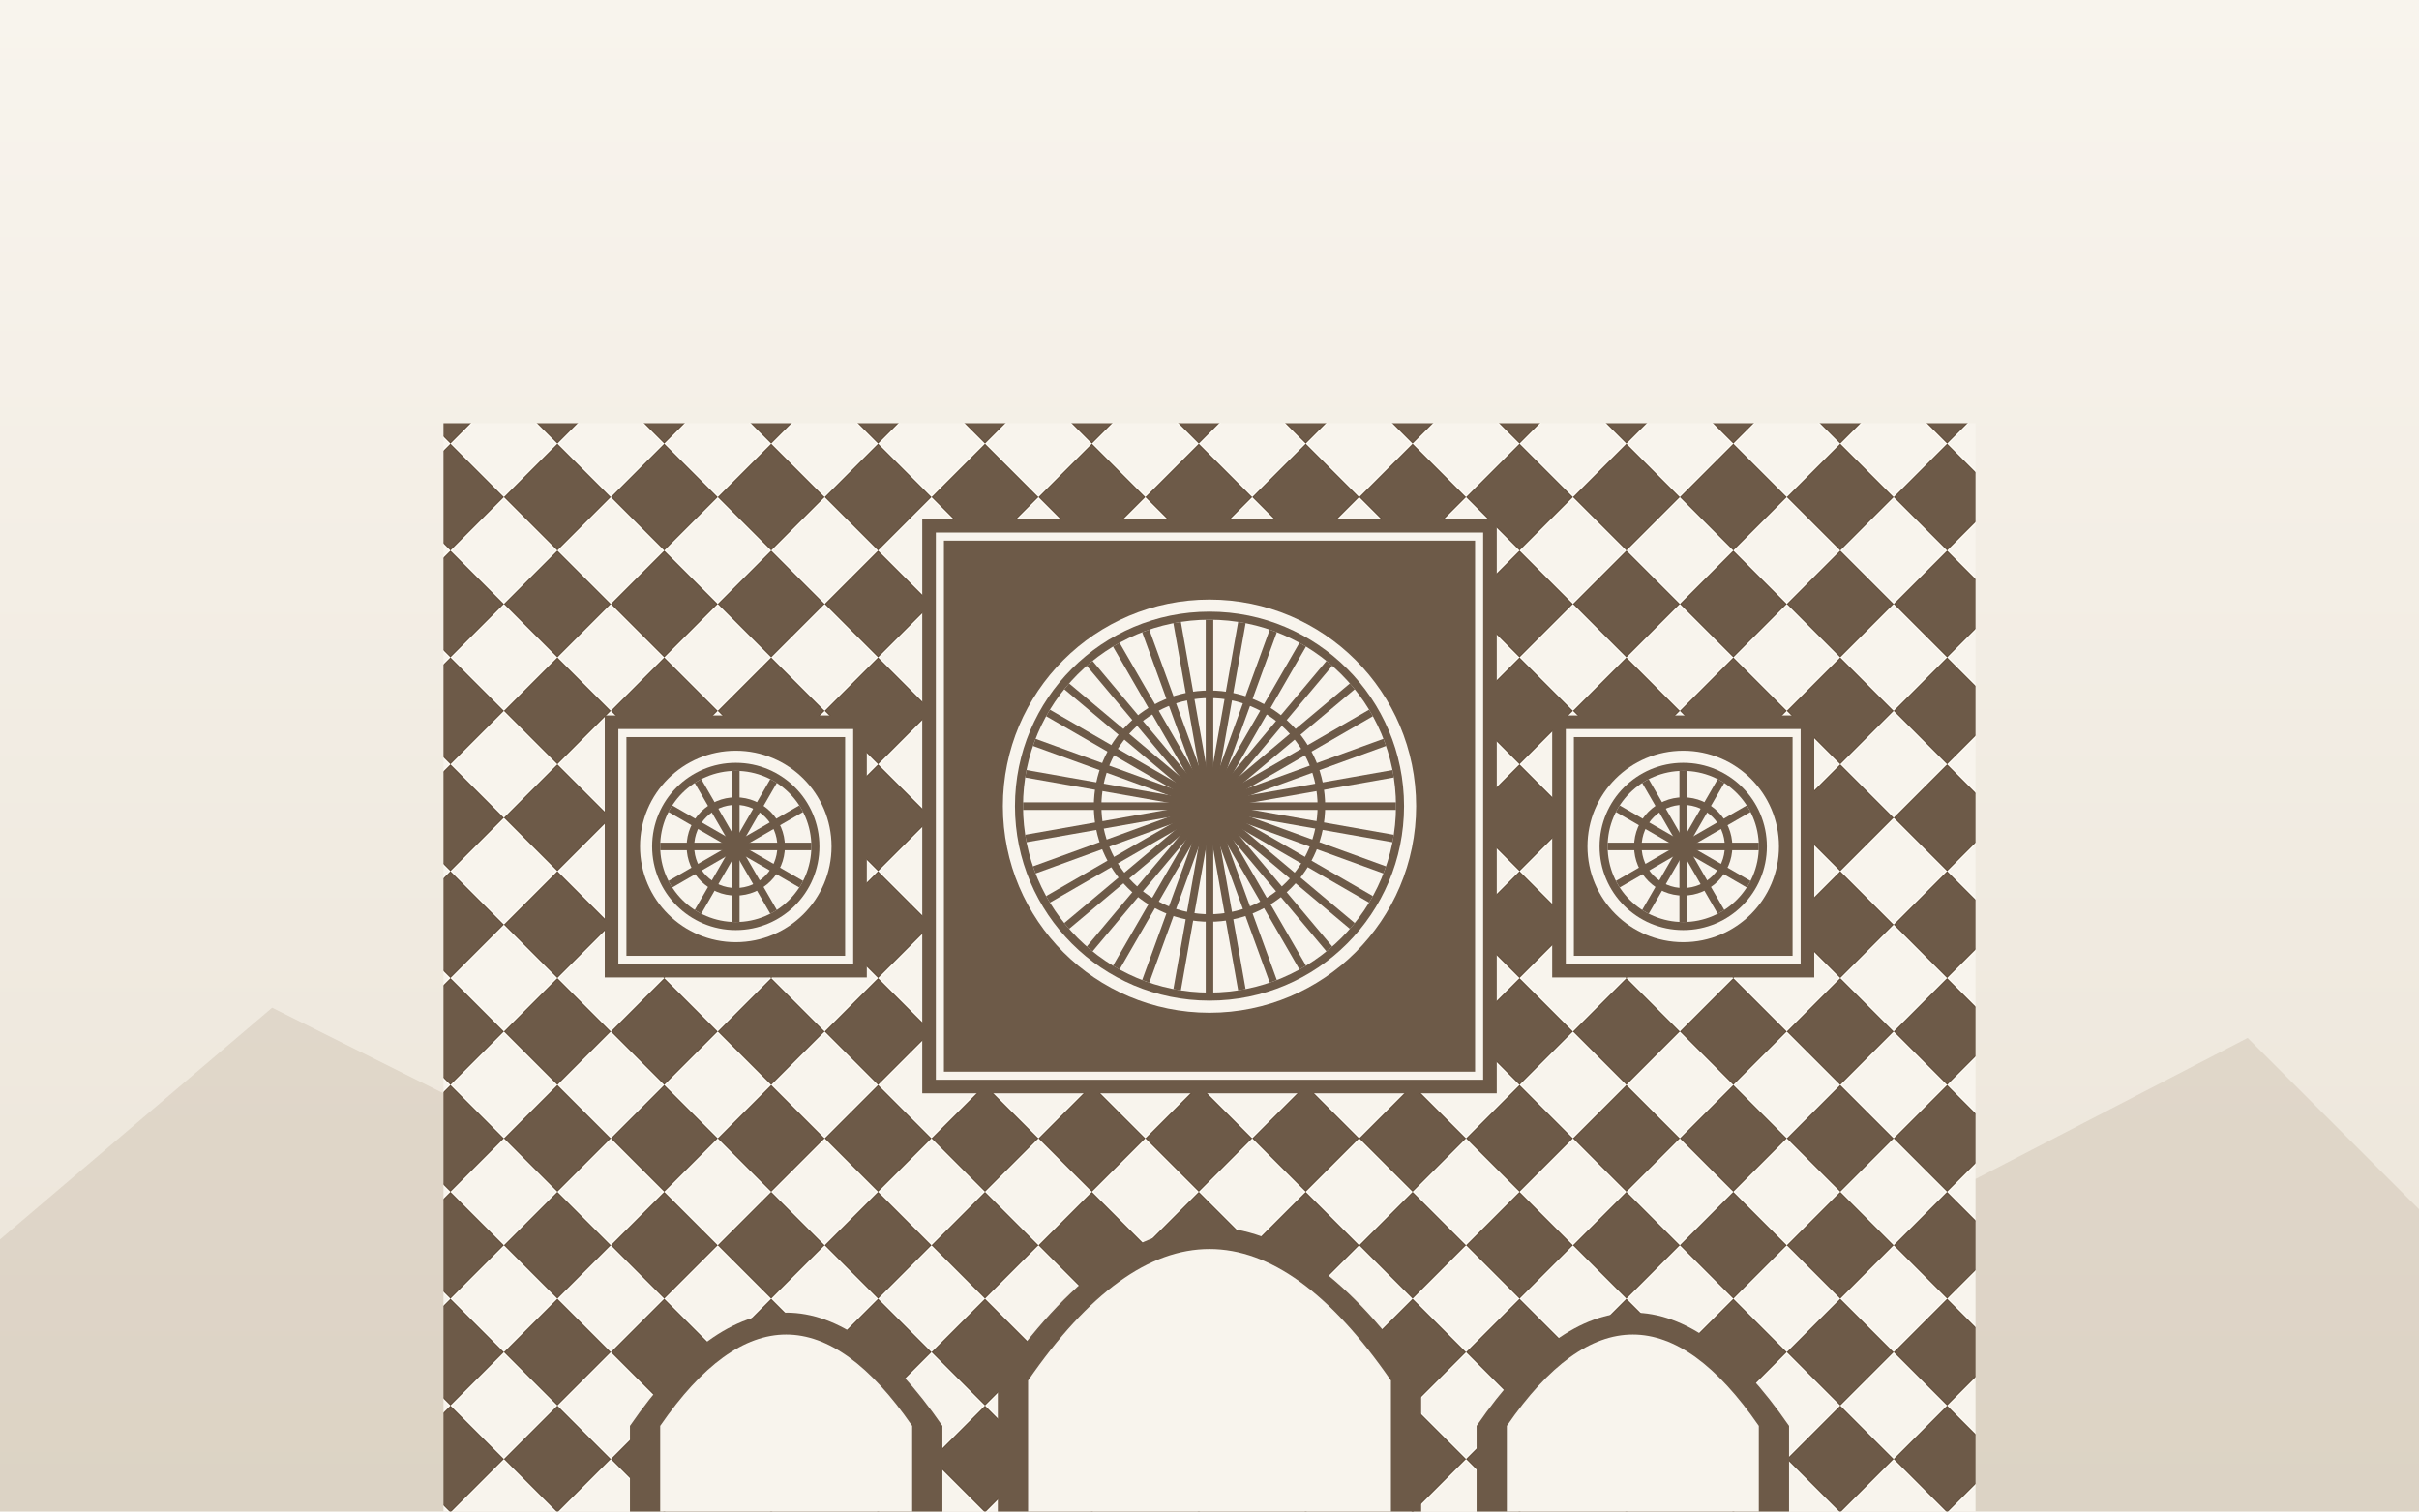
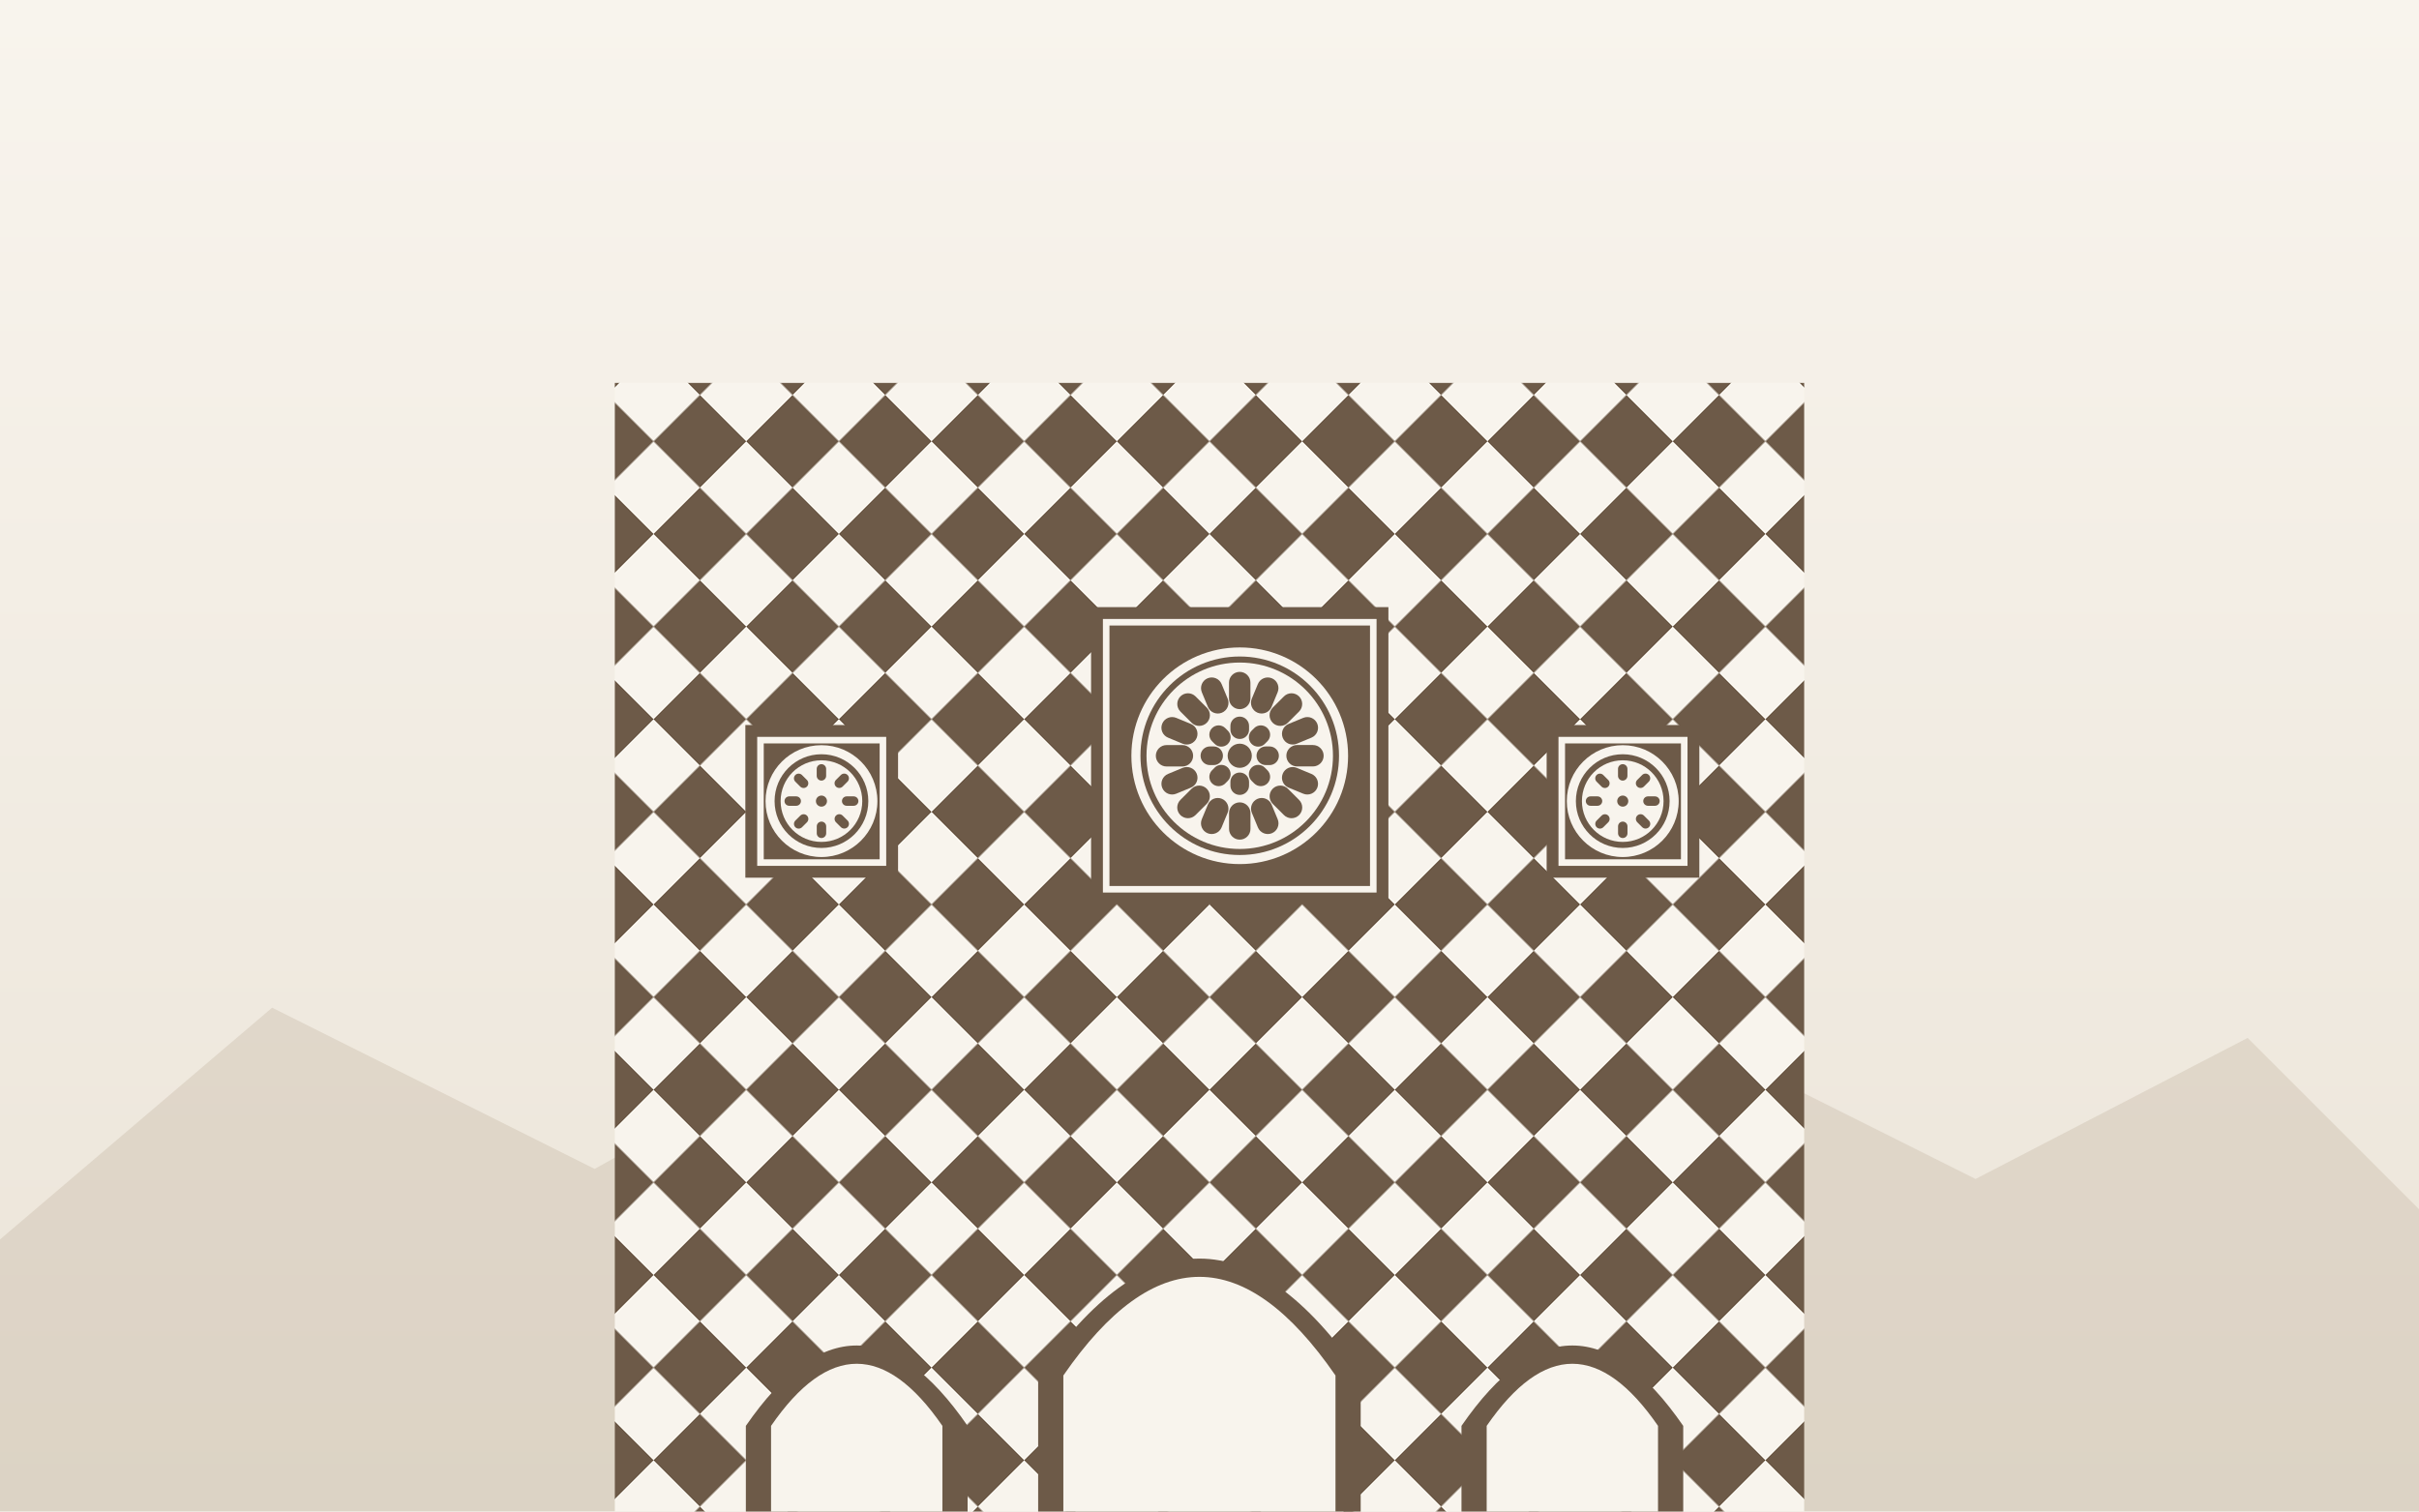
<svg xmlns="http://www.w3.org/2000/svg" viewBox="0 0 480 300" width="480" height="300" role="img" aria-label="L'Aquila">
  <defs>
    <linearGradient id="bg" x1="0" y1="0" x2="0" y2="1">
      <stop offset="0%" stop-color="#f8f4ed" />
      <stop offset="100%" stop-color="#ebe4d8" />
    </linearGradient>
  </defs>
  <rect width="480" height="300" fill="url(#bg)" />
  <g fill="#a9967f" opacity="0.22">
    <path d="M0 300 L0 246 L54 200 L118 232 L186 194 L254 230 L320 198 L392 234 L446 206 L480 240 L480 300 Z" />
  </g>
  <g fill="#6d5a48">
    <defs>
-       <pattern id="cm" width="30" height="30" patternUnits="userSpaceOnUse" patternTransform="rotate(45 240.0 192.0)">
-         <rect width="30" height="30" fill="#6d5a48" />
-         <rect width="15" height="15" fill="#f8f4ed" />
-         <rect x="15" y="15" width="15" height="15" fill="#f8f4ed" />
+       <pattern id="cm" width="26" height="26" patternUnits="userSpaceOnUse" patternTransform="rotate(45 240.0 188.0)">
+         <rect width="26" height="26" fill="#6d5a48" />
+         <rect width="13" height="13" fill="#f8f4ed" />
+         <rect x="13" y="13" width="13" height="13" fill="#f8f4ed" />
      </pattern>
    </defs>
-     <rect x="88" y="84" width="304" height="216" fill="url(#cm)" />
-     <rect x="183" y="103" width="114" height="114" fill="#6d5a48" />
-     <rect x="186.5" y="106.5" width="107" height="107" fill="none" stroke="#f8f4ed" stroke-width="1.6" />
-     <circle cx="240" cy="160" r="41.0" fill="#f8f4ed" />
-     <circle cx="240" cy="160" r="38.6" fill="#6d5a48" />
-     <circle cx="240" cy="160" r="37.0" fill="#f8f4ed" />
-     <circle cx="240" cy="160" r="22.2" fill="none" stroke="#6d5a48" stroke-width="1.5" />
-     <rect x="239.25" y="123.0" width="1.5" height="37.0" fill="#6d5a48" transform="rotate(0.0 240 160)" />
-     <rect x="239.25" y="123.0" width="1.5" height="37.0" fill="#6d5a48" transform="rotate(10.0 240 160)" />
-     <rect x="239.25" y="123.0" width="1.5" height="37.0" fill="#6d5a48" transform="rotate(20.0 240 160)" />
-     <rect x="239.25" y="123.0" width="1.5" height="37.0" fill="#6d5a48" transform="rotate(30.0 240 160)" />
-     <rect x="239.25" y="123.0" width="1.5" height="37.0" fill="#6d5a48" transform="rotate(40.0 240 160)" />
-     <rect x="239.25" y="123.0" width="1.5" height="37.0" fill="#6d5a48" transform="rotate(50.0 240 160)" />
-     <rect x="239.25" y="123.0" width="1.5" height="37.0" fill="#6d5a48" transform="rotate(60.0 240 160)" />
-     <rect x="239.25" y="123.0" width="1.5" height="37.0" fill="#6d5a48" transform="rotate(70.0 240 160)" />
-     <rect x="239.25" y="123.0" width="1.5" height="37.0" fill="#6d5a48" transform="rotate(80.0 240 160)" />
-     <rect x="239.25" y="123.0" width="1.5" height="37.0" fill="#6d5a48" transform="rotate(90.0 240 160)" />
-     <rect x="239.25" y="123.0" width="1.5" height="37.0" fill="#6d5a48" transform="rotate(100.0 240 160)" />
-     <rect x="239.25" y="123.0" width="1.5" height="37.0" fill="#6d5a48" transform="rotate(110.0 240 160)" />
-     <rect x="239.25" y="123.0" width="1.5" height="37.0" fill="#6d5a48" transform="rotate(120.0 240 160)" />
-     <rect x="239.25" y="123.0" width="1.5" height="37.0" fill="#6d5a48" transform="rotate(130.0 240 160)" />
-     <rect x="239.25" y="123.0" width="1.5" height="37.0" fill="#6d5a48" transform="rotate(140.0 240 160)" />
-     <rect x="239.25" y="123.0" width="1.5" height="37.0" fill="#6d5a48" transform="rotate(150.0 240 160)" />
-     <rect x="239.25" y="123.0" width="1.5" height="37.0" fill="#6d5a48" transform="rotate(160.0 240 160)" />
-     <rect x="239.25" y="123.0" width="1.5" height="37.0" fill="#6d5a48" transform="rotate(170.0 240 160)" />
-     <rect x="239.25" y="123.0" width="1.5" height="37.0" fill="#6d5a48" transform="rotate(180.0 240 160)" />
-     <rect x="239.25" y="123.0" width="1.5" height="37.0" fill="#6d5a48" transform="rotate(190.0 240 160)" />
-     <rect x="239.25" y="123.0" width="1.5" height="37.0" fill="#6d5a48" transform="rotate(200.0 240 160)" />
-     <rect x="239.25" y="123.0" width="1.5" height="37.0" fill="#6d5a48" transform="rotate(210.0 240 160)" />
-     <rect x="239.25" y="123.0" width="1.5" height="37.0" fill="#6d5a48" transform="rotate(220.0 240 160)" />
-     <rect x="239.25" y="123.0" width="1.5" height="37.0" fill="#6d5a48" transform="rotate(230.0 240 160)" />
-     <rect x="239.25" y="123.0" width="1.5" height="37.0" fill="#6d5a48" transform="rotate(240.0 240 160)" />
-     <rect x="239.25" y="123.0" width="1.5" height="37.0" fill="#6d5a48" transform="rotate(250.0 240 160)" />
-     <rect x="239.25" y="123.0" width="1.5" height="37.0" fill="#6d5a48" transform="rotate(260.0 240 160)" />
-     <rect x="239.25" y="123.0" width="1.5" height="37.0" fill="#6d5a48" transform="rotate(270.0 240 160)" />
-     <rect x="239.25" y="123.0" width="1.5" height="37.0" fill="#6d5a48" transform="rotate(280.0 240 160)" />
-     <rect x="239.25" y="123.0" width="1.5" height="37.0" fill="#6d5a48" transform="rotate(290.0 240 160)" />
-     <rect x="239.25" y="123.0" width="1.5" height="37.0" fill="#6d5a48" transform="rotate(300.0 240 160)" />
-     <rect x="239.25" y="123.0" width="1.5" height="37.0" fill="#6d5a48" transform="rotate(310.0 240 160)" />
-     <rect x="239.25" y="123.0" width="1.5" height="37.0" fill="#6d5a48" transform="rotate(320.0 240 160)" />
-     <rect x="239.25" y="123.0" width="1.5" height="37.0" fill="#6d5a48" transform="rotate(330.0 240 160)" />
-     <rect x="239.25" y="123.0" width="1.5" height="37.0" fill="#6d5a48" transform="rotate(340.0 240 160)" />
-     <rect x="239.25" y="123.0" width="1.5" height="37.0" fill="#6d5a48" transform="rotate(350.0 240 160)" />
-     <circle cx="240" cy="160" r="6.7" fill="#6d5a48" />
-     <rect x="120" y="142" width="52" height="52" fill="#6d5a48" />
-     <rect x="123.5" y="145.5" width="45" height="45" fill="none" stroke="#f8f4ed" stroke-width="1.6" />
-     <circle cx="146" cy="168" r="19.0" fill="#f8f4ed" />
-     <circle cx="146" cy="168" r="16.6" fill="#6d5a48" />
-     <circle cx="146" cy="168" r="15.0" fill="#f8f4ed" />
-     <circle cx="146" cy="168" r="9.0" fill="none" stroke="#6d5a48" stroke-width="1.5" />
-     <rect x="145.25" y="153.0" width="1.5" height="15.0" fill="#6d5a48" transform="rotate(0.0 146 168)" />
-     <rect x="145.25" y="153.0" width="1.5" height="15.0" fill="#6d5a48" transform="rotate(30.0 146 168)" />
-     <rect x="145.25" y="153.0" width="1.5" height="15.0" fill="#6d5a48" transform="rotate(60.0 146 168)" />
-     <rect x="145.25" y="153.0" width="1.5" height="15.0" fill="#6d5a48" transform="rotate(90.0 146 168)" />
-     <rect x="145.25" y="153.0" width="1.5" height="15.0" fill="#6d5a48" transform="rotate(120.0 146 168)" />
-     <rect x="145.25" y="153.0" width="1.5" height="15.0" fill="#6d5a48" transform="rotate(150.0 146 168)" />
-     <rect x="145.25" y="153.0" width="1.5" height="15.0" fill="#6d5a48" transform="rotate(180.0 146 168)" />
-     <rect x="145.25" y="153.0" width="1.5" height="15.0" fill="#6d5a48" transform="rotate(210.0 146 168)" />
-     <rect x="145.25" y="153.0" width="1.5" height="15.0" fill="#6d5a48" transform="rotate(240.0 146 168)" />
-     <rect x="145.25" y="153.0" width="1.5" height="15.0" fill="#6d5a48" transform="rotate(270.0 146 168)" />
-     <rect x="145.25" y="153.0" width="1.5" height="15.0" fill="#6d5a48" transform="rotate(300.0 146 168)" />
-     <rect x="145.25" y="153.0" width="1.5" height="15.0" fill="#6d5a48" transform="rotate(330.0 146 168)" />
-     <circle cx="146" cy="168" r="2.7" fill="#6d5a48" />
-     <rect x="308" y="142" width="52" height="52" fill="#6d5a48" />
-     <rect x="311.5" y="145.5" width="45" height="45" fill="none" stroke="#f8f4ed" stroke-width="1.6" />
-     <circle cx="334" cy="168" r="19.0" fill="#f8f4ed" />
-     <circle cx="334" cy="168" r="16.6" fill="#6d5a48" />
-     <circle cx="334" cy="168" r="15.0" fill="#f8f4ed" />
-     <circle cx="334" cy="168" r="9.0" fill="none" stroke="#6d5a48" stroke-width="1.5" />
-     <rect x="333.25" y="153.0" width="1.5" height="15.0" fill="#6d5a48" transform="rotate(0.0 334 168)" />
-     <rect x="333.25" y="153.0" width="1.5" height="15.0" fill="#6d5a48" transform="rotate(30.0 334 168)" />
-     <rect x="333.25" y="153.0" width="1.5" height="15.0" fill="#6d5a48" transform="rotate(60.0 334 168)" />
-     <rect x="333.25" y="153.0" width="1.5" height="15.0" fill="#6d5a48" transform="rotate(90.0 334 168)" />
-     <rect x="333.25" y="153.0" width="1.5" height="15.0" fill="#6d5a48" transform="rotate(120.0 334 168)" />
-     <rect x="333.25" y="153.0" width="1.5" height="15.0" fill="#6d5a48" transform="rotate(150.0 334 168)" />
-     <rect x="333.25" y="153.0" width="1.5" height="15.0" fill="#6d5a48" transform="rotate(180.0 334 168)" />
-     <rect x="333.25" y="153.0" width="1.5" height="15.0" fill="#6d5a48" transform="rotate(210.0 334 168)" />
-     <rect x="333.25" y="153.0" width="1.5" height="15.0" fill="#6d5a48" transform="rotate(240.0 334 168)" />
-     <rect x="333.25" y="153.0" width="1.5" height="15.0" fill="#6d5a48" transform="rotate(270.0 334 168)" />
-     <rect x="333.25" y="153.0" width="1.5" height="15.0" fill="#6d5a48" transform="rotate(300.0 334 168)" />
-     <rect x="333.25" y="153.0" width="1.5" height="15.0" fill="#6d5a48" transform="rotate(330.0 334 168)" />
-     <circle cx="334" cy="168" r="2.7" fill="#6d5a48" />
-     <path d="M198 300 L198 274 Q240 213.1 282 274 L282 300 Z" fill="#6d5a48" />
-     <path d="M204 300 L204 274 Q240 221.8 276 274 L276 300 Z" fill="#f8f4ed" />
-     <path d="M125 300 L125 283 Q156 238.05 187 283 L187 300 Z" fill="#6d5a48" />
-     <path d="M131 300 L131 283 Q156 246.75 181 283 L181 300 Z" fill="#f8f4ed" />
-     <path d="M293 300 L293 283 Q324 238.05 355 283 L355 300 Z" fill="#6d5a48" />
-     <path d="M299 300 L299 283 Q324 246.75 349 283 L349 300 Z" fill="#f8f4ed" />
+     <rect x="122" y="76" width="236" height="224" fill="url(#cm)" />
+     <rect x="216.5" y="120.5" width="59.0" height="59.0" fill="#6d5a48" />
+     <rect x="219.5" y="123.5" width="53.0" height="53.0" fill="none" stroke="#f8f4ed" stroke-width="1.3" />
+     <circle cx="246" cy="150" r="21.5" fill="#f8f4ed" />
+     <circle cx="246" cy="150" r="19.7" fill="#6d5a48" />
+     <circle cx="246" cy="150" r="18.5" fill="#f8f4ed" />
+     <rect x="243.87" y="133.35" width="4.25" height="7.40" rx="2.13" fill="#6d5a48" transform="rotate(0.0 246.00 137.05)" />
+     <rect x="248.83" y="134.34" width="4.25" height="7.40" rx="2.13" fill="#6d5a48" transform="rotate(22.5 250.96 138.04)" />
+     <rect x="253.03" y="137.14" width="4.25" height="7.40" rx="2.13" fill="#6d5a48" transform="rotate(45.0 255.16 140.84)" />
+     <rect x="255.84" y="141.34" width="4.25" height="7.40" rx="2.13" fill="#6d5a48" transform="rotate(67.5 257.96 145.04)" />
+     <rect x="256.82" y="146.30" width="4.25" height="7.40" rx="2.13" fill="#6d5a48" transform="rotate(90.0 258.95 150.00)" />
+     <rect x="255.84" y="151.26" width="4.25" height="7.40" rx="2.13" fill="#6d5a48" transform="rotate(112.5 257.96 154.96)" />
+     <rect x="253.03" y="155.46" width="4.25" height="7.40" rx="2.13" fill="#6d5a48" transform="rotate(135.0 255.16 159.16)" />
+     <rect x="248.83" y="158.26" width="4.25" height="7.40" rx="2.13" fill="#6d5a48" transform="rotate(157.5 250.96 161.96)" />
+     <rect x="243.87" y="159.25" width="4.25" height="7.40" rx="2.13" fill="#6d5a48" transform="rotate(180.0 246.00 162.95)" />
+     <rect x="238.92" y="158.26" width="4.25" height="7.40" rx="2.13" fill="#6d5a48" transform="rotate(202.5 241.04 161.96)" />
+     <rect x="234.72" y="155.46" width="4.25" height="7.40" rx="2.13" fill="#6d5a48" transform="rotate(225.0 236.84 159.16)" />
+     <rect x="231.91" y="151.26" width="4.25" height="7.40" rx="2.13" fill="#6d5a48" transform="rotate(247.5 234.04 154.96)" />
+     <rect x="230.92" y="146.30" width="4.25" height="7.40" rx="2.13" fill="#6d5a48" transform="rotate(270.0 233.05 150.00)" />
+     <rect x="231.91" y="141.34" width="4.25" height="7.40" rx="2.13" fill="#6d5a48" transform="rotate(292.5 234.04 145.04)" />
+     <rect x="234.72" y="137.14" width="4.25" height="7.40" rx="2.13" fill="#6d5a48" transform="rotate(315.0 236.84 140.84)" />
+     <rect x="238.92" y="134.34" width="4.25" height="7.40" rx="2.13" fill="#6d5a48" transform="rotate(337.5 241.04 138.04)" />
+     <rect x="244.15" y="142.23" width="3.70" height="4.44" rx="1.85" fill="#6d5a48" transform="rotate(0.0 246.00 144.45)" />
+     <rect x="248.07" y="143.86" width="3.70" height="4.44" rx="1.85" fill="#6d5a48" transform="rotate(45.0 249.92 146.08)" />
+     <rect x="249.70" y="147.78" width="3.70" height="4.44" rx="1.85" fill="#6d5a48" transform="rotate(90.0 251.55 150.00)" />
+     <rect x="248.07" y="151.70" width="3.70" height="4.44" rx="1.85" fill="#6d5a48" transform="rotate(135.0 249.92 153.92)" />
+     <rect x="244.15" y="153.33" width="3.70" height="4.44" rx="1.85" fill="#6d5a48" transform="rotate(180.0 246.00 155.55)" />
+     <rect x="240.23" y="151.70" width="3.70" height="4.44" rx="1.85" fill="#6d5a48" transform="rotate(225.0 242.08 153.92)" />
+     <rect x="238.60" y="147.78" width="3.70" height="4.44" rx="1.85" fill="#6d5a48" transform="rotate(270.0 240.45 150.00)" />
+     <rect x="240.23" y="143.86" width="3.70" height="4.44" rx="1.85" fill="#6d5a48" transform="rotate(315.0 242.08 146.08)" />
+     <circle cx="246" cy="150" r="2.4" fill="#6d5a48" />
+     <rect x="147.9" y="143.9" width="30.3" height="30.3" fill="#6d5a48" />
+     <rect x="150.9" y="146.9" width="24.3" height="24.3" fill="none" stroke="#f8f4ed" stroke-width="1.3" />
+     <circle cx="163" cy="159" r="11.1" fill="#f8f4ed" />
+     <circle cx="163" cy="159" r="9.3" fill="#6d5a48" />
+     <circle cx="163" cy="159" r="8.1" fill="#f8f4ed" />
+     <rect x="162.06" y="151.67" width="1.87" height="3.26" rx="0.94" fill="#6d5a48" transform="rotate(0.0 163.00 153.30)" />
+     <rect x="166.09" y="153.34" width="1.87" height="3.26" rx="0.94" fill="#6d5a48" transform="rotate(45.0 167.03 154.97)" />
+     <rect x="167.76" y="157.37" width="1.87" height="3.26" rx="0.94" fill="#6d5a48" transform="rotate(90.0 168.70 159.00)" />
+     <rect x="166.09" y="161.40" width="1.87" height="3.26" rx="0.94" fill="#6d5a48" transform="rotate(135.0 167.03 163.03)" />
+     <rect x="162.06" y="163.07" width="1.87" height="3.26" rx="0.94" fill="#6d5a48" transform="rotate(180.0 163.00 164.70)" />
+     <rect x="158.03" y="161.40" width="1.87" height="3.26" rx="0.94" fill="#6d5a48" transform="rotate(225.0 158.97 163.03)" />
+     <rect x="156.37" y="157.37" width="1.87" height="3.26" rx="0.94" fill="#6d5a48" transform="rotate(270.0 157.30 159.00)" />
+     <rect x="158.03" y="153.34" width="1.87" height="3.26" rx="0.94" fill="#6d5a48" transform="rotate(315.0 158.97 154.97)" />
+     <circle cx="163" cy="159" r="1.1" fill="#6d5a48" />
+     <rect x="306.9" y="143.9" width="30.3" height="30.3" fill="#6d5a48" />
+     <rect x="309.9" y="146.9" width="24.3" height="24.3" fill="none" stroke="#f8f4ed" stroke-width="1.3" />
+     <circle cx="322" cy="159" r="11.1" fill="#f8f4ed" />
+     <circle cx="322" cy="159" r="9.3" fill="#6d5a48" />
+     <circle cx="322" cy="159" r="8.1" fill="#f8f4ed" />
+     <rect x="321.06" y="151.67" width="1.87" height="3.26" rx="0.94" fill="#6d5a48" transform="rotate(0.0 322.00 153.30)" />
+     <rect x="325.09" y="153.34" width="1.87" height="3.26" rx="0.94" fill="#6d5a48" transform="rotate(45.0 326.03 154.97)" />
+     <rect x="326.76" y="157.37" width="1.87" height="3.26" rx="0.94" fill="#6d5a48" transform="rotate(90.0 327.70 159.00)" />
+     <rect x="325.09" y="161.40" width="1.87" height="3.26" rx="0.94" fill="#6d5a48" transform="rotate(135.0 326.03 163.03)" />
+     <rect x="321.06" y="163.07" width="1.87" height="3.26" rx="0.94" fill="#6d5a48" transform="rotate(180.0 322.00 164.70)" />
+     <rect x="317.03" y="161.40" width="1.87" height="3.26" rx="0.94" fill="#6d5a48" transform="rotate(225.0 317.97 163.03)" />
+     <rect x="315.37" y="157.37" width="1.87" height="3.26" rx="0.94" fill="#6d5a48" transform="rotate(270.0 316.30 159.00)" />
+     <rect x="317.03" y="153.34" width="1.87" height="3.26" rx="0.94" fill="#6d5a48" transform="rotate(315.0 317.97 154.97)" />
+     <circle cx="322" cy="159" r="1.1" fill="#6d5a48" />
+     <path d="M206 300 L206 273 Q238 226.6 270 273 L270 300 Z" fill="#6d5a48" />
+     <path d="M211 300 L211 273 Q238 233.85 265 273 L265 300 Z" fill="#f8f4ed" />
+     <path d="M148 300 L148 283 Q170 251.1 192 283 L192 300 Z" fill="#6d5a48" />
+     <path d="M153 300 L153 283 Q170 258.35 187 283 L187 300 Z" fill="#f8f4ed" />
+     <path d="M290 300 L290 283 Q312 251.1 334 283 L334 300 Z" fill="#6d5a48" />
+     <path d="M295 300 L295 283 Q312 258.35 329 283 L329 300 Z" fill="#f8f4ed" />
  </g>
</svg>
